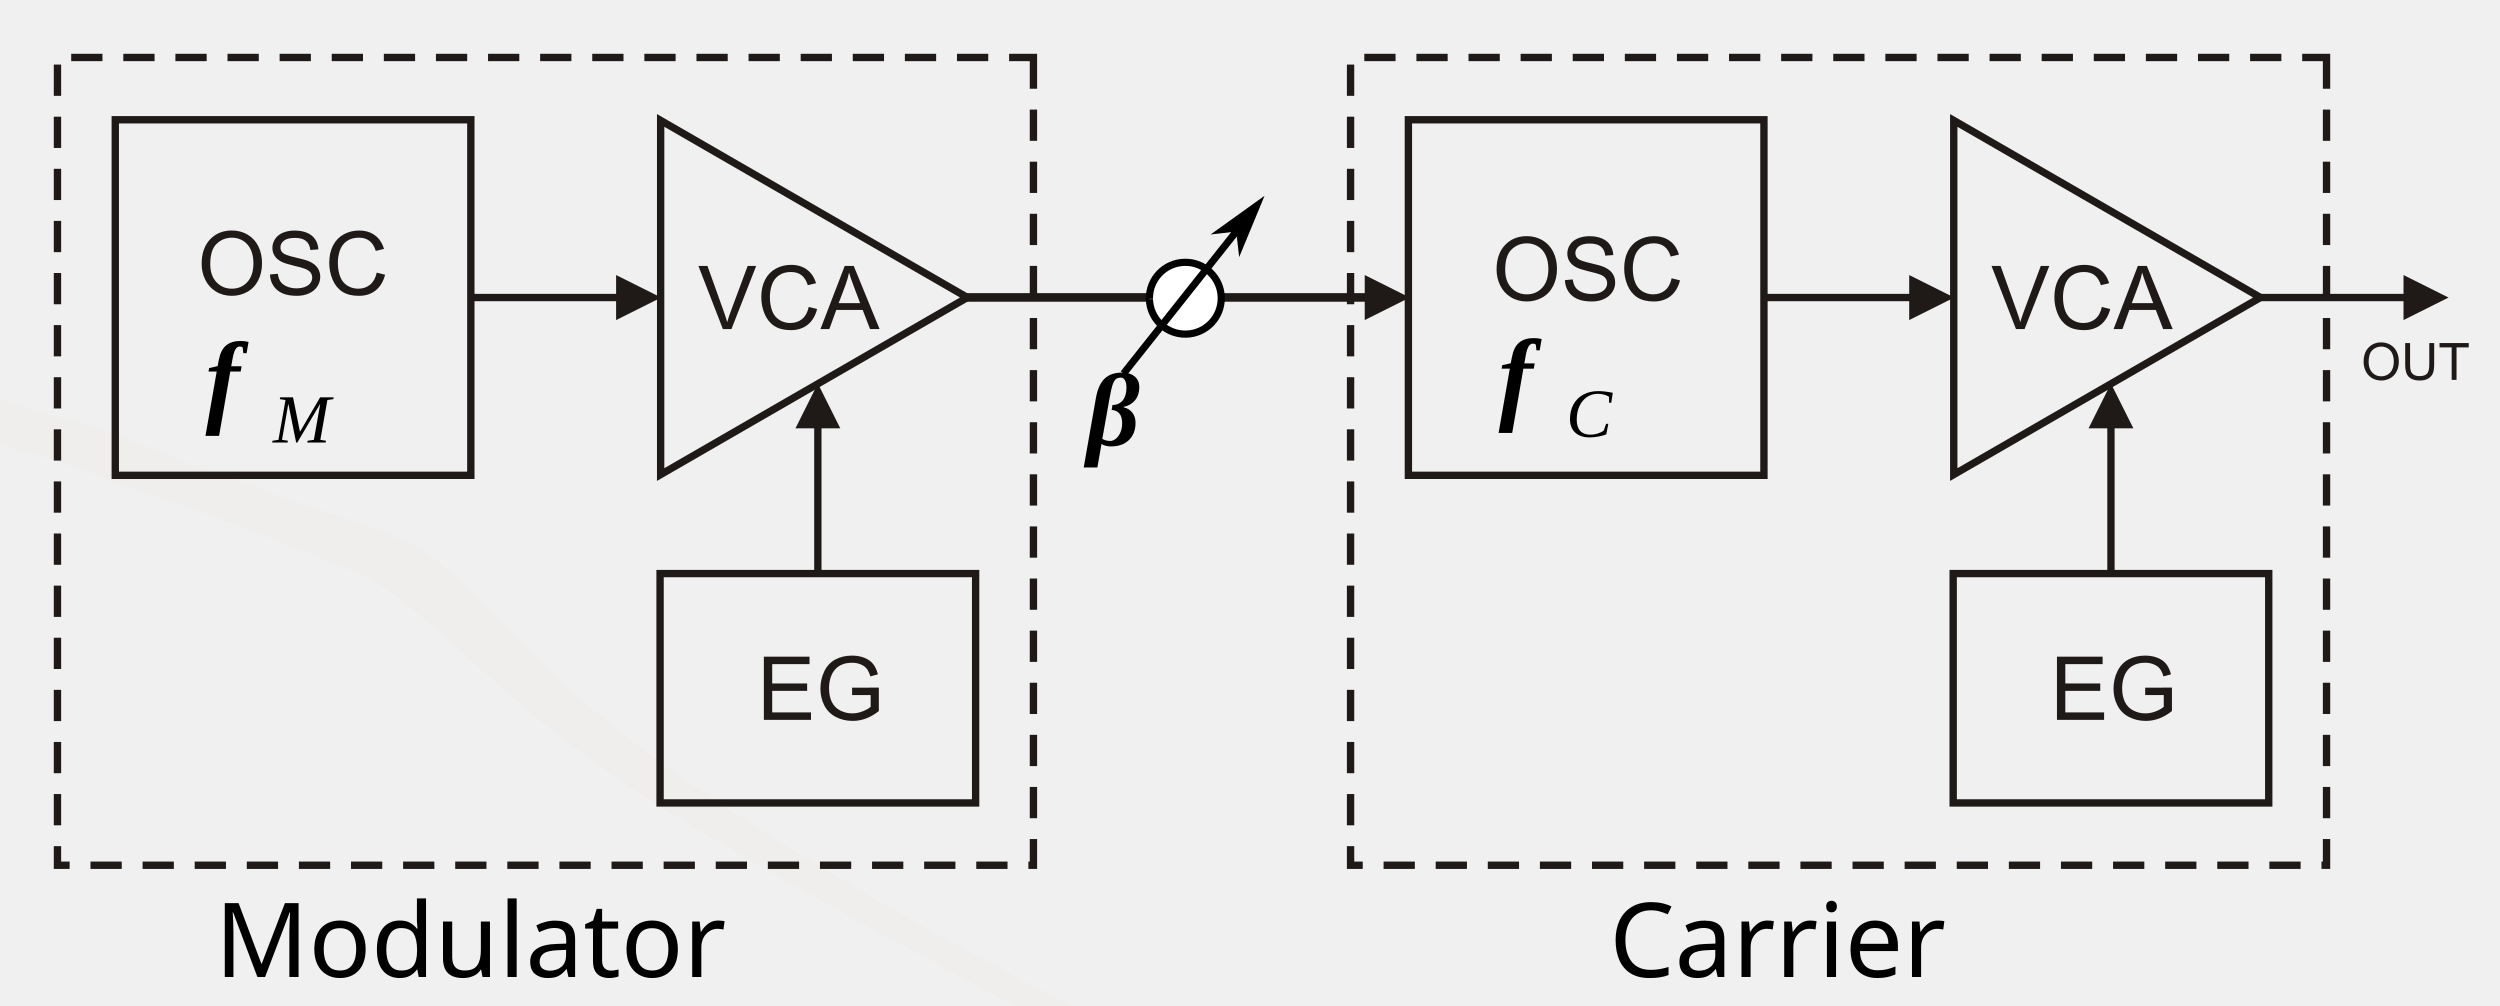
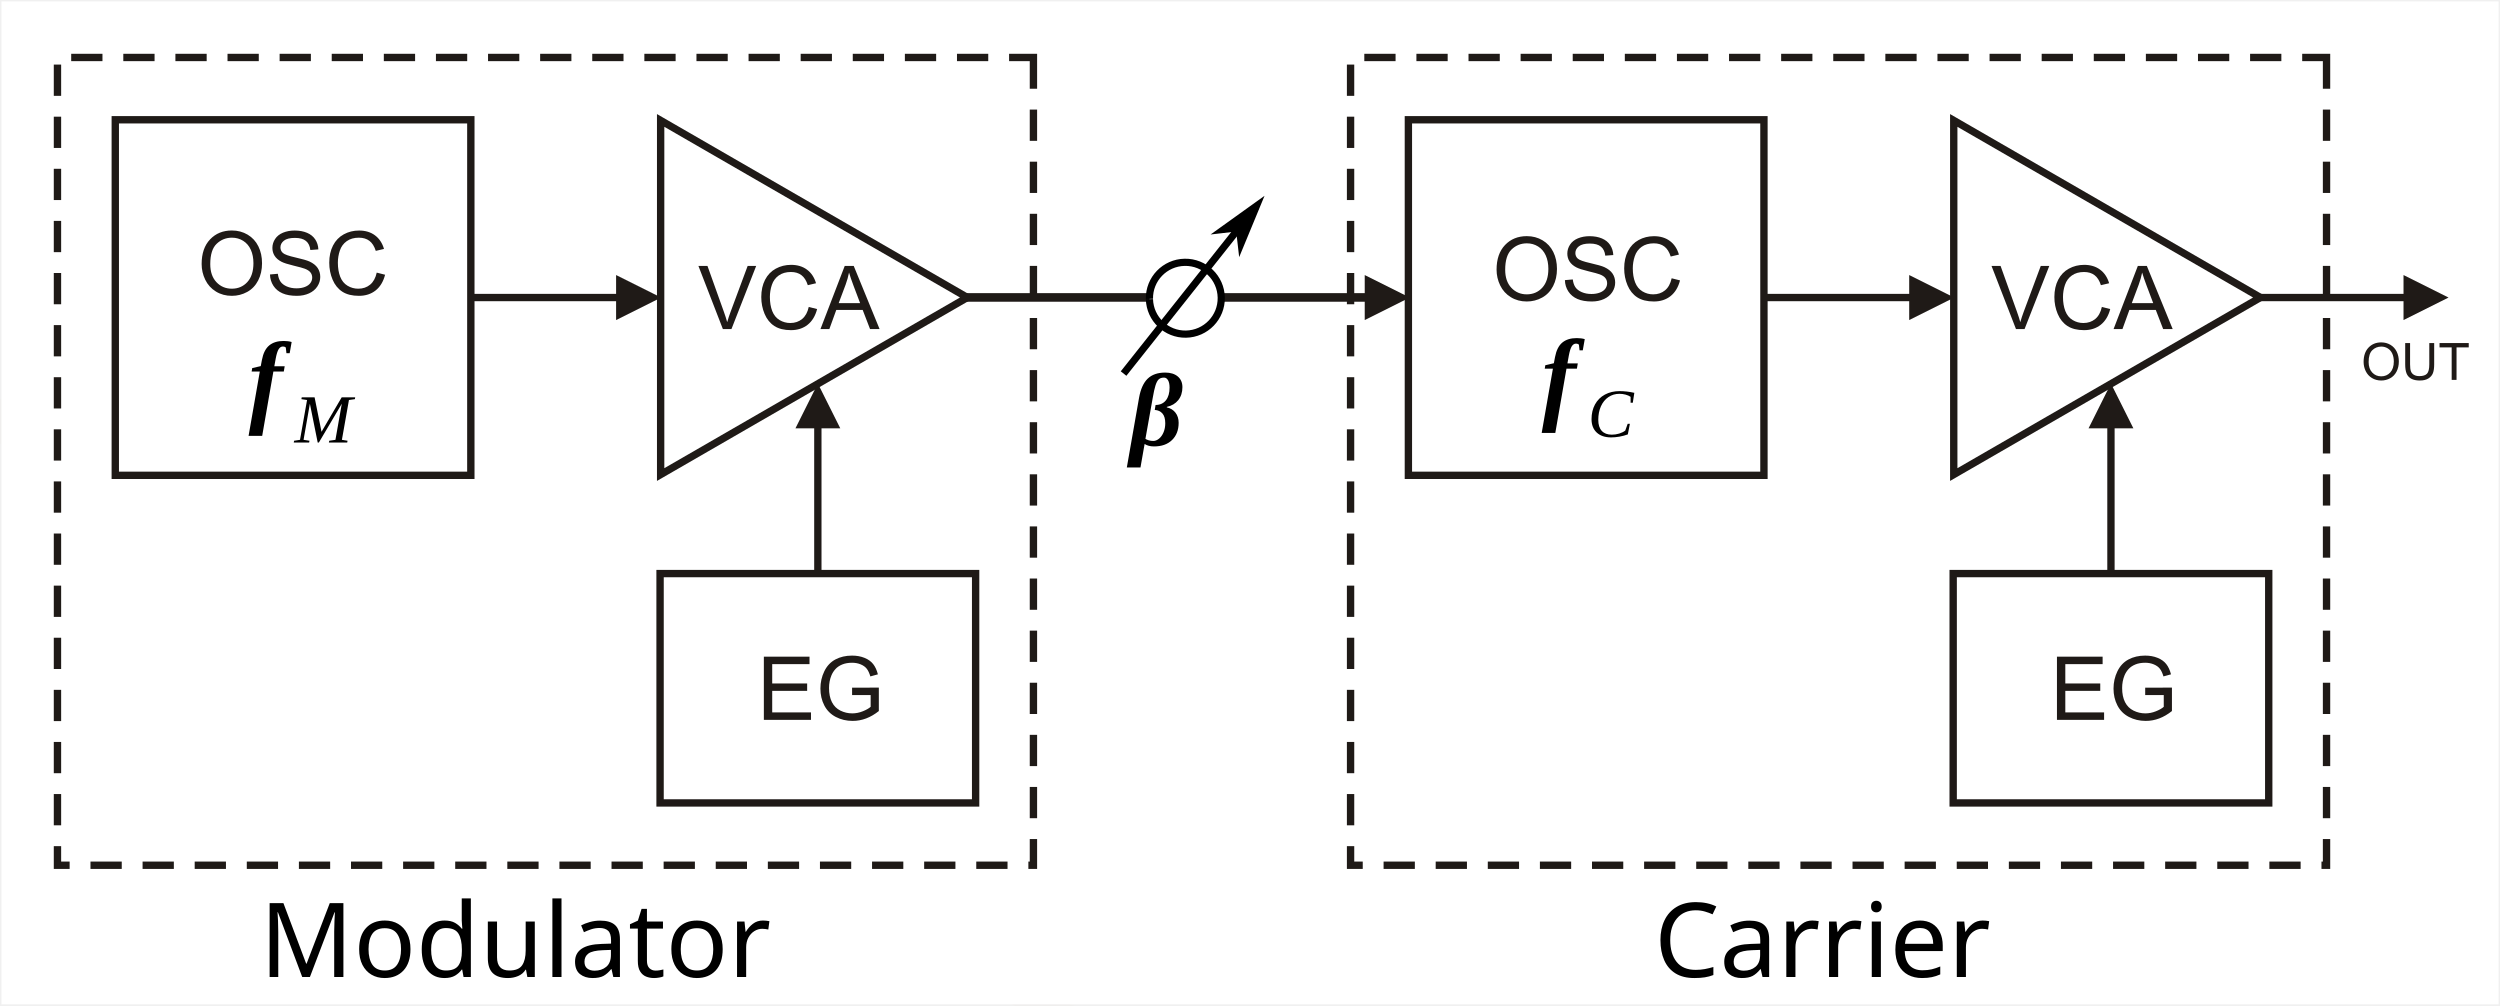
<svg xmlns="http://www.w3.org/2000/svg" version="1.0" width="870" height="350" id="svg2242">
  <defs id="defs2244">
    <marker orient="auto" refY="0" refX="0" id="Arrow1Mend" style="overflow:visible">
      <path id="path3978" d="M 0,0 5,-5 -12.5,0 5,5 0,0 z" style="fill-rule:evenodd;stroke:#000000;stroke-width:1pt;marker-start:none" transform="matrix(-0.4,0,0,-0.4,-4,0)" />
    </marker>
    <marker orient="auto" refY="0" refX="0" id="TriangleOutS" style="overflow:visible">
      <path id="path4118" d="m 5.77,0 -8.65,5 0,-10 8.65,5 z" style="fill-rule:evenodd;stroke:#000000;stroke-width:1pt;marker-start:none" transform="scale(0.2,0.2)" />
    </marker>
    <marker orient="auto" refY="0" refX="0" id="Arrow2Send" style="overflow:visible">
      <path id="path4002" style="font-size:12px;fill-rule:evenodd;stroke-width:0.625;stroke-linejoin:round" d="M 8.719,4.034 -2.207,0.016 8.719,-4.002 c -1.745,2.372 -1.735,5.617 -6e-7,8.035 z" transform="matrix(-0.3,0,0,-0.3,0.69,0)" />
    </marker>
    <marker orient="auto" refY="0" refX="0" id="Arrow2Mend" style="overflow:visible">
      <path id="path3996" style="font-size:12px;fill-rule:evenodd;stroke-width:0.625;stroke-linejoin:round" d="M 8.719,4.034 -2.207,0.016 8.719,-4.002 c -1.745,2.372 -1.735,5.617 -6e-7,8.035 z" transform="scale(-0.6,-0.6)" />
    </marker>
  </defs>
  <path style="opacity:0.155;fill:#ede8dc;fill-opacity:1;stroke:none" id="path2868" d="M 496.42,419.776 C 471.504,405.916 444.781,395.597 419.043,383.408 407.056,377.731 395.23,371.72 383.324,365.877 344.774,345.982 306.56,325.41 268.884,303.902 253.556,295.152 229.712,281.32 214.645,271.032 207.673,266.271 201.091,260.962 194.313,255.927 174.179,240.641 156.911,221.954 136.72,206.767 128.103,200.375 117.871,196.899 108.055,192.838 85.939,183.792 63.308,176.103 40.8,168.112 26.234,162.278 11.046,158.246 -3.772,153.153 c -4.299,-1.478 -8.55,-3.09 -12.826,-4.636 -4.93,-2.067 -9.877,-4.096 -14.791,-6.2 -1.39,-0.595 -27.091,-11.84 -29.068,-12.728 -8.008,-3.597 -14.038,-6.277 -21.525,-10.612 -2.471,-1.431 -4.81,-3.08 -7.215,-4.619 -11.57,-9.774 -15.304,-23.393 -20.167,-37.119 -3.329,-8.77 -5.585,-17.895 -9.318,-26.509 -1.789,-4.186 -0.871,-2.208 -2.726,-5.947 0,0 18.086,-10.244 18.086,-10.244 l 0,0 c 1.755,3.904 0.884,1.867 2.595,6.119 3.615,8.769 5.835,17.962 8.807,26.957 4.327,13.123 8.499,26.742 19.152,36.241 2.223,1.593 4.37,3.298 6.67,4.778 6.893,4.434 13.051,7.506 20.521,11.076 14.384,6.875 29.055,13.209 44.062,18.6 4.368,1.452 8.704,3.002 13.103,4.356 3.617,1.113 16.883,4.644 21.212,5.982 8.045,2.487 15.85,5.691 23.606,8.949 22.485,8.652 45.304,16.399 68.101,24.181 10.261,3.611 20.561,7.293 28.997,14.43 5.395,4.459 6.195,4.954 11.469,10.063 14.191,13.745 26.975,28.952 42.415,41.403 6.527,5.154 12.89,10.522 19.581,15.461 15.558,11.485 35.587,24.39 51.843,34.315 37.007,22.594 75.023,43.619 114.354,61.906 12.474,5.451 24.879,11.063 37.423,16.352 13.928,5.872 38.815,15.566 53.731,21.223 8.947,3.394 18.018,6.463 26.921,9.971 1.044,0.411 2.032,0.953 3.048,1.43 0,0 -17.871,11.443 -17.871,11.443 z" />
  <g id="layer3" style="display:none">
    <path transform="translate(-28.72057,37.44157)" d="m 401.255,88.514 c 0,-2.128 0.57,-3.794 1.714,-4.997 1.143,-1.203 2.618,-1.806 4.427,-1.806 1.182,0 2.251,0.284 3.2,0.848 0.949,0.567 1.675,1.355 2.173,2.367 0.499,1.009 0.746,2.159 0.746,3.439 0,1.302 -0.26,2.466 -0.785,3.49 -0.525,1.027 -1.269,1.803 -2.23,2.331 -0.964,0.528 -2,0.791 -3.113,0.791 -1.209,0 -2.287,-0.29 -3.236,-0.875 -0.952,-0.582 -1.672,-1.379 -2.161,-2.388 -0.49,-1.006 -0.734,-2.075 -0.734,-3.2 z m 1.749,0.027 c 0,1.546 0.415,2.761 1.245,3.651 0.833,0.89 1.875,1.334 3.129,1.334 1.278,0 2.329,-0.448 3.152,-1.346 0.824,-0.899 1.239,-2.173 1.239,-3.824 0,-1.042 -0.179,-1.952 -0.531,-2.731 -0.352,-0.779 -0.869,-1.382 -1.546,-1.812 -0.68,-0.427 -1.442,-0.642 -2.287,-0.642 -1.203,0 -2.236,0.412 -3.102,1.239 -0.866,0.824 -1.298,2.203 -1.298,4.132 l 0,0 z" style="fill:#1f1a17;fill-rule:nonzero" id="path2273" />
    <path transform="translate(-28.72057,37.44157)" d="m 424.117,81.938 1.698,0 0,7.409 c 0,1.287 -0.146,2.31 -0.439,3.069 -0.292,0.758 -0.818,1.373 -1.579,1.848 -0.761,0.478 -1.758,0.713 -2.994,0.713 -1.2,0 -2.185,-0.206 -2.947,-0.621 -0.764,-0.412 -1.311,-1.012 -1.636,-1.797 -0.328,-0.785 -0.49,-1.854 -0.49,-3.212 l 0,-7.409 1.696,0 0,7.4 c 0,1.113 0.104,1.934 0.31,2.459 0.206,0.528 0.564,0.935 1.065,1.221 0.505,0.286 1.123,0.43 1.851,0.43 1.248,0 2.137,-0.284 2.669,-0.851 0.528,-0.564 0.794,-1.651 0.794,-3.26 l 0,-7.4 0,0 z" style="fill:#1f1a17;fill-rule:nonzero" id="path2275" />
    <polygon transform="matrix(3.626509,0,0,3.626509,-108.431,-106.6261)" points="142.713,62.321 142.713,62.738 141.543,62.738 141.543,65.856 141.076,65.856 141.076,65.856 141.076,62.738 139.911,62.738 139.911,62.321 " style="fill:#1f1a17;fill-rule:nonzero" id="polygon2277" />
  </g>
  <g id="layer1" transform="translate(-28.72057,37.44157)">
+     <rect style="fill:#ffffff;stroke:#ffffff" id="rect1" width="868" height="348" x="29.721" y="-36.442" />
    <polygon transform="matrix(3.626509,0,0,3.626509,-79.71043,-144.0677)" points="75.081,40.895 75.081,75.014 40.962,75.014 40.962,40.895 40.962,40.895 " style="fill:none;stroke:#1f1a17;stroke-width:0.706" id="polygon2247" />
    <polygon transform="matrix(3.626509,0,0,3.626509,-79.71043,-144.0677)" points="93.295,40.959 122.724,57.95 122.724,57.95 93.295,74.94 " style="fill:none;stroke:#1f1a17;stroke-width:0.706" id="polygon2249" />
    <g transform="matrix(3.626509,0,0,3.626509,-79.71043,-144.0677)" id="g2251">
      <path d="m 89.246,58.308 -14.165,0 0,-0.706 14.165,0 0,0.706 z m 4.094,-0.353 -4.32,2.16 0,-4.32 4.32,2.159 z" style="fill:#1f1a17;fill-rule:nonzero" id="path2253" />
    </g>
    <path d="m 98.892,54.43 c 0,-3.649 0.977,-6.504 2.937,-8.567 1.96,-2.062 4.488,-3.096 7.589,-3.096 2.026,0 3.859,0.486 5.486,1.454 1.627,0.972 2.871,2.323 3.726,4.058 0.855,1.729 1.279,3.7 1.279,5.895 0,2.231 -0.445,4.227 -1.346,5.982 -0.901,1.76 -2.175,3.091 -3.823,3.997 -1.653,0.906 -3.429,1.356 -5.337,1.356 -2.073,0 -3.92,-0.496 -5.547,-1.499 -1.632,-0.998 -2.866,-2.364 -3.705,-4.094 -0.84,-1.725 -1.259,-3.557 -1.259,-5.486 l 0,0 z m 2.999,0.046 c 0,2.651 0.712,4.734 2.134,6.259 1.428,1.525 3.214,2.288 5.363,2.288 2.19,0 3.992,-0.768 5.404,-2.308 1.412,-1.541 2.124,-3.726 2.124,-6.555 0,-1.786 -0.307,-3.347 -0.911,-4.683 -0.604,-1.336 -1.489,-2.37 -2.651,-3.106 -1.167,-0.732 -2.471,-1.1 -3.92,-1.1 -2.062,0 -3.833,0.706 -5.317,2.124 -1.484,1.412 -2.226,3.777 -2.226,7.082 l 0,0 z m 20.782,3.598 2.743,-0.241 c 0.128,1.1 0.43,2.001 0.906,2.707 0.476,0.706 1.213,1.274 2.211,1.709 0.998,0.435 2.124,0.65 3.373,0.65 1.11,0 2.088,-0.164 2.937,-0.491 0.85,-0.333 1.484,-0.783 1.899,-1.356 0.415,-0.578 0.624,-1.203 0.624,-1.883 0,-0.691 -0.199,-1.29 -0.604,-1.806 -0.399,-0.517 -1.059,-0.947 -1.975,-1.295 -0.594,-0.23 -1.893,-0.589 -3.915,-1.075 -2.016,-0.486 -3.434,-0.942 -4.242,-1.372 -1.049,-0.548 -1.832,-1.233 -2.349,-2.047 -0.512,-0.813 -0.768,-1.724 -0.768,-2.738 0,-1.105 0.312,-2.144 0.942,-3.106 0.629,-0.967 1.55,-1.699 2.758,-2.2 1.213,-0.496 2.553,-0.747 4.032,-0.747 1.633,0 3.065,0.261 4.314,0.788 1.244,0.522 2.201,1.295 2.871,2.313 0.665,1.018 1.029,2.175 1.08,3.464 l -2.789,0.21 c -0.153,-1.387 -0.66,-2.441 -1.525,-3.147 -0.865,-0.711 -2.139,-1.064 -3.828,-1.064 -1.76,0 -3.04,0.322 -3.848,0.967 -0.803,0.645 -1.208,1.423 -1.208,2.329 0,0.793 0.286,1.443 0.855,1.95 0.563,0.512 2.021,1.034 4.386,1.566 2.364,0.537 3.986,1.003 4.867,1.402 1.279,0.593 2.226,1.341 2.835,2.241 0.609,0.906 0.911,1.95 0.911,3.127 0,1.172 -0.333,2.272 -1.003,3.306 -0.67,1.034 -1.632,1.837 -2.886,2.415 -1.254,0.573 -2.666,0.86 -4.232,0.86 -1.991,0 -3.659,-0.286 -5,-0.87 -1.346,-0.578 -2.4,-1.448 -3.168,-2.615 -0.762,-1.162 -1.167,-2.482 -1.203,-3.95 l 0,0 z m 37.147,-0.645 2.912,0.737 c -0.609,2.384 -1.709,4.206 -3.29,5.465 -1.587,1.254 -3.521,1.878 -5.813,1.878 -2.37,0 -4.294,-0.481 -5.778,-1.443 -1.484,-0.967 -2.615,-2.364 -3.388,-4.191 -0.772,-1.832 -1.162,-3.797 -1.162,-5.895 0,-2.288 0.435,-4.283 1.31,-5.987 0.875,-1.704 2.119,-2.999 3.736,-3.884 1.612,-0.885 3.388,-1.325 5.327,-1.325 2.2,0 4.048,0.558 5.547,1.679 1.5,1.121 2.543,2.692 3.132,4.723 l -2.861,0.676 c -0.512,-1.602 -1.249,-2.763 -2.221,-3.495 -0.967,-0.732 -2.185,-1.095 -3.659,-1.095 -1.689,0 -3.096,0.404 -4.232,1.213 -1.136,0.813 -1.934,1.898 -2.39,3.265 -0.461,1.361 -0.691,2.768 -0.691,4.217 0,1.873 0.271,3.5 0.814,4.898 0.548,1.392 1.392,2.436 2.543,3.127 1.151,0.691 2.395,1.034 3.736,1.034 1.628,0 3.004,-0.471 4.135,-1.407 1.131,-0.942 1.893,-2.339 2.293,-4.186 l 0,0 z" style="fill:#1f1a17;fill-rule:nonzero" id="path2255" />
    <path d="m 280.283,77.078 -8.515,-21.979 3.152,0 5.711,15.966 c 0.461,1.279 0.845,2.482 1.151,3.598 0.343,-1.197 0.737,-2.395 1.187,-3.598 l 5.936,-15.966 2.968,0 -8.608,21.979 -2.984,0 0,0 z m 29.881,-7.707 2.912,0.737 c -0.609,2.384 -1.709,4.206 -3.29,5.465 -1.587,1.254 -3.521,1.878 -5.813,1.878 -2.37,0 -4.294,-0.481 -5.778,-1.443 -1.484,-0.967 -2.615,-2.364 -3.388,-4.191 -0.772,-1.832 -1.162,-3.797 -1.162,-5.895 0,-2.288 0.435,-4.283 1.31,-5.987 0.875,-1.704 2.119,-2.999 3.736,-3.884 1.612,-0.885 3.388,-1.325 5.327,-1.325 2.2,0 4.048,0.558 5.547,1.679 1.5,1.121 2.543,2.692 3.132,4.723 L 309.836,61.802 c -0.512,-1.602 -1.249,-2.763 -2.221,-3.495 -0.967,-0.732 -2.185,-1.095 -3.659,-1.095 -1.688,0 -3.096,0.404 -4.232,1.213 -1.136,0.813 -1.934,1.898 -2.39,3.265 -0.461,1.361 -0.691,2.768 -0.691,4.217 0,1.873 0.271,3.5 0.814,4.898 0.548,1.392 1.392,2.436 2.543,3.127 1.151,0.691 2.395,1.034 3.736,1.034 1.628,0 3.004,-0.471 4.135,-1.407 1.131,-0.942 1.893,-2.339 2.293,-4.186 l 0,0 z m 4.079,7.707 8.444,-21.979 3.132,0 8.997,21.979 -3.316,0 -2.564,-6.658 -9.191,0 -2.411,6.658 -3.091,0 0,0 z m 6.341,-9.027 7.456,0 -2.298,-6.085 c -0.696,-1.847 -1.218,-3.367 -1.556,-4.56 -0.281,1.412 -0.676,2.809 -1.187,4.201 l -2.415,6.443 z" style="fill:#1f1a17;fill-rule:nonzero" id="path2257" />
    <polygon transform="matrix(3.626509,0,0,3.626509,-79.71043,-144.0677)" points="123.521,84.442 123.521,106.452 93.24,106.452 93.24,84.442 93.24,84.442 " style="fill:none;stroke:#1f1a17;stroke-width:0.706" id="polygon2259" />
    <path d="m 294.542,213.062 0,-21.979 15.89,0 0,2.594 -12.983,0 0,6.729 12.159,0 0,2.579 -12.159,0 0,7.482 13.495,0 0,2.594 -16.401,0 0,0 z m 30.705,-8.623 0,-2.574 9.309,-0.016 0,8.152 c -1.428,1.141 -2.902,1.996 -4.421,2.574 -1.52,0.573 -3.081,0.86 -4.677,0.86 -2.159,0 -4.124,-0.461 -5.885,-1.387 -1.766,-0.921 -3.096,-2.262 -3.997,-4.007 -0.901,-1.75 -1.351,-3.705 -1.351,-5.864 0,-2.139 0.45,-4.135 1.346,-5.988 0.89,-1.857 2.18,-3.234 3.859,-4.135 1.678,-0.896 3.613,-1.346 5.803,-1.346 1.586,0 3.024,0.256 4.309,0.773 1.285,0.512 2.293,1.228 3.019,2.149 0.732,0.921 1.285,2.119 1.668,3.598 l -2.625,0.722 c -0.333,-1.121 -0.742,-2.001 -1.228,-2.641 -0.491,-0.64 -1.192,-1.151 -2.103,-1.535 -0.906,-0.384 -1.919,-0.578 -3.025,-0.578 -1.331,0 -2.482,0.205 -3.449,0.609 -0.972,0.404 -1.75,0.936 -2.349,1.596 -0.594,0.66 -1.054,1.382 -1.387,2.175 -0.558,1.356 -0.839,2.83 -0.839,4.421 0,1.96 0.338,3.597 1.013,4.918 0.675,1.32 1.658,2.298 2.948,2.937 1.29,0.64 2.656,0.962 4.104,0.962 1.264,0 2.492,-0.246 3.69,-0.732 1.203,-0.481 2.108,-0.998 2.728,-1.55 l 0,-4.094 -6.458,0 z" style="fill:#1f1a17;fill-rule:nonzero" id="path2261" />
    <g transform="matrix(3.626509,0,0,3.626509,-79.71043,-144.0677)" id="g2263">
      <path d="m 108.732,70.281 -1e-4,14.182 -0.703,0 1e-4,-14.182 0.703,0 0,0 z m -0.351,-4.078 2.152,4.303 -4.303,-1e-4 2.151,-4.303 z" style="fill:#1f1a17;fill-rule:nonzero" id="path2265" />
    </g>
    <polygon transform="matrix(3.626509,0,0,3.626509,-79.71043,-144.0677)" points="129.068,34.917 129.068,112.431 35.414,112.431 35.414,34.917 35.414,34.917 " style="fill:none;stroke:#1f1a17;stroke-width:0.706;stroke-dasharray:3, 2" id="polygon2267" />
    <path id="path2271" style="fill:#1f1a17;fill-rule:nonzero" d="m 504.721,67.558 -140,0 0,-3 140,0 0,3 z m 14.59,-1.452 -15.665,7.835 0,-15.665 15.665,7.83 z" />
    <path style="fill:#ffffff;fill-opacity:1;stroke:#000000;stroke-width:2.5;stroke-linejoin:round;stroke-miterlimit:4;stroke-opacity:1;stroke-dasharray:none" id="path3962" d="m 400.002,107.719 c -0.121,-6.902 5.376,-12.596 12.279,-12.717 6.902,-0.121 12.596,5.376 12.717,12.279 0.121,6.902 -5.376,12.596 -12.279,12.717 -6.855,0.12 -12.527,-5.303 -12.715,-12.157" transform="translate(28.71864,-41.16084)" />
    <path style="fill:none;stroke:#000000;stroke-width:2.5;stroke-linecap:butt;stroke-linejoin:miter;stroke-miterlimit:4;stroke-opacity:1;stroke-dasharray:none;marker-end:url(#Arrow1Mend)" d="m 419.721,92.558 46,-58" id="path3964" />
  </g>
  <g id="layer2" transform="translate(-28.72057,37.44157)">
    <polygon points="75.081,40.895 75.081,75.014 40.962,75.014 40.962,40.895 40.962,40.895 " style="fill:none;stroke:#1f1a17;stroke-width:0.706" id="polygon2247-2" transform="matrix(3.626509,0,0,3.626509,370.2896,-144.0677)" />
    <polygon points="122.724,57.95 122.724,57.95 93.295,74.94 93.295,40.959 " style="fill:none;stroke:#1f1a17;stroke-width:0.706" id="polygon2249-1" transform="matrix(3.626509,0,0,3.626509,370.2896,-144.0677)" />
    <g id="g2251-6" transform="matrix(3.626509,0,0,3.626509,370.2896,-144.0677)">
      <path d="m 89.246,58.308 -14.165,0 0,-0.706 14.165,0 0,0.706 z m 4.094,-0.353 -4.32,2.16 0,-4.32 4.32,2.159 z" style="fill:#1f1a17;fill-rule:nonzero" id="path2253-8" />
    </g>
    <path d="m 549.527,56.398 c 0,-3.649 0.977,-6.504 2.937,-8.567 1.96,-2.062 4.488,-3.096 7.589,-3.096 2.026,0 3.859,0.486 5.486,1.454 1.627,0.972 2.871,2.323 3.726,4.058 0.855,1.729 1.279,3.7 1.279,5.895 0,2.231 -0.445,4.227 -1.346,5.982 -0.901,1.76 -2.175,3.091 -3.823,3.997 -1.653,0.906 -3.429,1.356 -5.337,1.356 -2.073,0 -3.92,-0.496 -5.547,-1.499 -1.632,-0.998 -2.866,-2.364 -3.705,-4.094 -0.84,-1.725 -1.259,-3.557 -1.259,-5.486 l 0,0 z m 2.999,0.046 c 0,2.651 0.712,4.734 2.134,6.259 1.428,1.525 3.214,2.288 5.363,2.288 2.19,0 3.992,-0.768 5.404,-2.308 1.412,-1.541 2.124,-3.726 2.124,-6.555 0,-1.786 -0.307,-3.347 -0.911,-4.683 -0.604,-1.336 -1.489,-2.37 -2.651,-3.106 -1.167,-0.732 -2.471,-1.1 -3.92,-1.1 -2.062,0 -3.833,0.706 -5.317,2.124 -1.484,1.412 -2.226,3.777 -2.226,7.082 l 0,0 z m 20.782,3.598 2.743,-0.241 c 0.128,1.1 0.43,2.001 0.906,2.707 0.476,0.706 1.213,1.274 2.211,1.709 0.998,0.435 2.124,0.65 3.373,0.65 1.11,0 2.088,-0.164 2.937,-0.491 0.85,-0.333 1.484,-0.783 1.899,-1.356 0.415,-0.578 0.624,-1.203 0.624,-1.883 0,-0.691 -0.199,-1.29 -0.604,-1.806 -0.399,-0.517 -1.059,-0.947 -1.975,-1.295 -0.594,-0.23 -1.893,-0.589 -3.915,-1.075 -2.016,-0.486 -3.434,-0.942 -4.242,-1.372 -1.049,-0.548 -1.832,-1.233 -2.349,-2.047 -0.512,-0.813 -0.768,-1.724 -0.768,-2.738 0,-1.105 0.312,-2.144 0.942,-3.106 0.629,-0.967 1.55,-1.699 2.758,-2.2 1.213,-0.496 2.553,-0.747 4.032,-0.747 1.633,0 3.065,0.261 4.314,0.788 1.244,0.522 2.201,1.295 2.871,2.313 0.665,1.018 1.029,2.175 1.08,3.464 l -2.789,0.21 c -0.153,-1.387 -0.66,-2.441 -1.525,-3.147 -0.865,-0.711 -2.139,-1.064 -3.828,-1.064 -1.76,0 -3.04,0.322 -3.848,0.967 -0.803,0.645 -1.208,1.423 -1.208,2.329 0,0.793 0.286,1.443 0.855,1.95 0.563,0.512 2.021,1.034 4.386,1.566 2.364,0.537 3.986,1.003 4.867,1.402 1.279,0.593 2.226,1.341 2.835,2.241 0.609,0.906 0.911,1.95 0.911,3.127 0,1.172 -0.333,2.272 -1.003,3.306 -0.67,1.034 -1.632,1.837 -2.886,2.415 -1.254,0.573 -2.666,0.86 -4.232,0.86 -1.991,0 -3.659,-0.286 -5,-0.87 -1.346,-0.578 -2.4,-1.448 -3.168,-2.615 -0.762,-1.162 -1.167,-2.482 -1.203,-3.95 l 0,0 z m 37.147,-0.645 2.912,0.737 c -0.609,2.384 -1.709,4.206 -3.29,5.465 -1.587,1.254 -3.521,1.878 -5.813,1.878 -2.37,0 -4.294,-0.481 -5.778,-1.443 -1.484,-0.967 -2.615,-2.364 -3.388,-4.191 -0.772,-1.832 -1.162,-3.797 -1.162,-5.895 0,-2.288 0.435,-4.283 1.31,-5.987 0.875,-1.704 2.119,-2.999 3.736,-3.884 1.612,-0.885 3.388,-1.325 5.327,-1.325 2.2,0 4.048,0.558 5.547,1.679 1.5,1.121 2.543,2.692 3.132,4.723 l -2.861,0.676 c -0.512,-1.602 -1.249,-2.763 -2.221,-3.495 -0.967,-0.732 -2.185,-1.095 -3.659,-1.095 -1.689,0 -3.096,0.404 -4.232,1.213 -1.136,0.813 -1.934,1.898 -2.39,3.265 -0.461,1.361 -0.691,2.768 -0.691,4.217 0,1.873 0.271,3.5 0.814,4.898 0.548,1.392 1.392,2.436 2.543,3.127 1.151,0.691 2.395,1.034 3.736,1.034 1.628,0 3.004,-0.471 4.135,-1.407 1.131,-0.942 1.893,-2.339 2.293,-4.186 l 0,0 z" style="fill:#1f1a17;fill-rule:nonzero" id="path2255-5" />
    <path d="m 730.283,77.078 -8.515,-21.979 3.152,0 5.711,15.966 c 0.461,1.279 0.845,2.482 1.151,3.598 0.343,-1.197 0.737,-2.395 1.187,-3.598 l 5.936,-15.966 2.968,0 -8.608,21.979 -2.984,0 0,0 z m 29.881,-7.707 2.912,0.737 c -0.609,2.384 -1.709,4.206 -3.29,5.465 -1.587,1.254 -3.521,1.878 -5.813,1.878 -2.37,0 -4.294,-0.481 -5.778,-1.443 -1.484,-0.967 -2.615,-2.364 -3.388,-4.191 -0.772,-1.832 -1.162,-3.797 -1.162,-5.895 0,-2.288 0.435,-4.283 1.31,-5.987 0.875,-1.704 2.119,-2.999 3.736,-3.884 1.612,-0.885 3.388,-1.325 5.327,-1.325 2.2,0 4.048,0.558 5.547,1.679 1.5,1.121 2.543,2.692 3.132,4.723 l -2.861,0.676 c -0.512,-1.602 -1.249,-2.763 -2.221,-3.495 -0.967,-0.732 -2.185,-1.095 -3.659,-1.095 -1.688,0 -3.096,0.404 -4.232,1.213 -1.136,0.813 -1.934,1.898 -2.39,3.265 -0.461,1.361 -0.691,2.768 -0.691,4.217 0,1.873 0.271,3.5 0.814,4.898 0.548,1.392 1.392,2.436 2.543,3.127 1.151,0.691 2.395,1.034 3.736,1.034 1.628,0 3.004,-0.471 4.135,-1.407 1.131,-0.942 1.893,-2.339 2.293,-4.186 l 0,0 z m 4.079,7.707 8.444,-21.979 3.132,0 8.997,21.979 -3.316,0 -2.564,-6.658 -9.191,0 -2.411,6.658 -3.091,0 0,0 z m 6.341,-9.027 7.456,0 -2.298,-6.085 c -0.696,-1.847 -1.218,-3.367 -1.556,-4.56 -0.281,1.412 -0.676,2.809 -1.187,4.201 l -2.415,6.443 z" style="fill:#1f1a17;fill-rule:nonzero" id="path2257-7" />
    <polygon points="123.521,84.442 123.521,106.452 93.24,106.452 93.24,84.442 93.24,84.442 " style="fill:none;stroke:#1f1a17;stroke-width:0.706" id="polygon2259-6" transform="matrix(3.626509,0,0,3.626509,370.2896,-144.0677)" />
    <path d="m 744.542,213.062 0,-21.979 15.89,0 0,2.594 -12.983,0 0,6.729 12.159,0 0,2.579 -12.159,0 0,7.482 13.495,0 0,2.594 -16.401,0 0,0 z m 30.705,-8.623 0,-2.574 9.309,-0.016 0,8.152 c -1.428,1.141 -2.902,1.996 -4.421,2.574 -1.52,0.573 -3.081,0.86 -4.677,0.86 -2.159,0 -4.124,-0.461 -5.885,-1.387 -1.766,-0.921 -3.096,-2.262 -3.997,-4.007 -0.901,-1.75 -1.351,-3.705 -1.351,-5.864 0,-2.139 0.45,-4.135 1.346,-5.988 0.89,-1.857 2.18,-3.234 3.859,-4.135 1.678,-0.896 3.613,-1.346 5.803,-1.346 1.586,0 3.024,0.256 4.309,0.773 1.285,0.512 2.293,1.228 3.019,2.149 0.732,0.921 1.285,2.119 1.668,3.598 l -2.625,0.722 c -0.333,-1.121 -0.742,-2.001 -1.228,-2.641 -0.491,-0.64 -1.192,-1.151 -2.103,-1.535 -0.906,-0.384 -1.919,-0.578 -3.025,-0.578 -1.331,0 -2.482,0.205 -3.449,0.609 -0.972,0.404 -1.75,0.936 -2.349,1.596 -0.594,0.66 -1.054,1.382 -1.387,2.175 -0.558,1.356 -0.839,2.83 -0.839,4.421 0,1.96 0.338,3.598 1.013,4.918 0.675,1.32 1.658,2.298 2.948,2.937 1.29,0.64 2.656,0.962 4.104,0.962 1.264,0 2.492,-0.246 3.69,-0.732 1.203,-0.481 2.108,-0.998 2.728,-1.55 l 0,-4.094 -6.458,0 z" style="fill:#1f1a17;fill-rule:nonzero" id="path2261-1" />
    <g id="g2263-8" transform="matrix(3.626509,0,0,3.626509,370.2896,-144.0677)">
      <path d="m 108.732,70.281 -1e-4,14.182 -0.703,0 1e-4,-14.182 0.703,0 0,0 z m -0.351,-4.078 2.152,4.303 -4.303,-1e-4 2.151,-4.303 z" style="fill:#1f1a17;fill-rule:nonzero" id="path2265-9" />
    </g>
    <polygon points="129.068,34.917 129.068,112.431 35.414,112.431 35.414,34.917 35.414,34.917 " style="fill:none;stroke:#1f1a17;stroke-width:0.706;stroke-dasharray:3, 2" id="polygon2267-2" transform="matrix(3.626509,0,0,3.626509,370.2896,-144.0677)" />
    <g id="g2269-7" transform="matrix(3.626509,0,0,3.626509,370.2896,-144.0677)">
      <path d="m 136.681,58.308 -14.165,0 0,-0.706 14.165,0 0,0.706 z m 4.094,-0.353 -4.32,2.16 0,-4.32 4.32,2.159 z" style="fill:#1f1a17;fill-rule:nonzero" id="path2271-9" />
    </g>
    <path d="m 851.255,88.514 c 0,-2.128 0.57,-3.794 1.714,-4.997 1.143,-1.203 2.618,-1.806 4.427,-1.806 1.182,0 2.251,0.284 3.2,0.848 0.949,0.567 1.675,1.355 2.173,2.367 0.499,1.009 0.746,2.158 0.746,3.439 0,1.302 -0.26,2.466 -0.785,3.49 -0.525,1.027 -1.269,1.803 -2.23,2.331 -0.964,0.528 -2,0.791 -3.113,0.791 -1.209,0 -2.287,-0.29 -3.236,-0.875 -0.952,-0.582 -1.672,-1.379 -2.161,-2.388 -0.49,-1.006 -0.734,-2.075 -0.734,-3.2 z m 1.749,0.027 c 0,1.546 0.415,2.761 1.245,3.651 0.833,0.89 1.875,1.334 3.129,1.334 1.278,0 2.329,-0.448 3.152,-1.346 0.824,-0.899 1.239,-2.173 1.239,-3.824 0,-1.042 -0.179,-1.952 -0.531,-2.731 -0.352,-0.779 -0.869,-1.382 -1.546,-1.812 -0.68,-0.427 -1.442,-0.642 -2.287,-0.642 -1.203,0 -2.236,0.412 -3.102,1.239 -0.866,0.824 -1.298,2.203 -1.298,4.132 l 0,0 z" style="fill:#1f1a17;fill-rule:nonzero" id="path2273-5" />
    <path d="m 874.117,81.938 1.698,0 0,7.409 c 0,1.287 -0.146,2.31 -0.439,3.069 -0.292,0.758 -0.818,1.373 -1.579,1.848 -0.761,0.478 -1.758,0.713 -2.994,0.713 -1.2,0 -2.185,-0.206 -2.947,-0.621 -0.764,-0.412 -1.311,-1.012 -1.636,-1.797 -0.328,-0.785 -0.49,-1.854 -0.49,-3.212 l 0,-7.409 1.696,0 0,7.4 c 0,1.113 0.104,1.934 0.31,2.459 0.206,0.528 0.564,0.935 1.065,1.221 0.505,0.286 1.123,0.43 1.851,0.43 1.248,0 2.137,-0.284 2.669,-0.851 0.528,-0.564 0.794,-1.651 0.794,-3.26 l 0,-7.4 0,0 z" style="fill:#1f1a17;fill-rule:nonzero" id="path2275-4" />
    <polygon points="141.543,62.738 141.543,65.856 141.076,65.856 141.076,65.856 141.076,62.738 139.911,62.738 139.911,62.321 142.713,62.321 142.713,62.738 " style="fill:#1f1a17;fill-rule:nonzero" id="polygon2277-3" transform="matrix(3.626509,0,0,3.626509,370.2896,-144.0677)" />
  </g>
  <g id="layer4" style="display:inline">
-     <text xml:space="preserve" style="font-size:36px;font-style:normal;font-variant:normal;font-weight:normal;font-stretch:normal;text-align:center;line-height:100%;writing-mode:lr-tb;text-anchor:middle;fill:#000000;fill-opacity:1;stroke:none;font-family:Arial Unicode MS;-inkscape-font-specification:Arial Unicode MS" x="187.121" y="340" id="text3167">
-       <tspan id="tspan3169" x="187.121" y="340">Modulator</tspan>
+     <text xml:space="preserve" style="font-style:normal;font-variant:normal;font-weight:normal;font-stretch:normal;line-height:0%;font-family:'Arial Unicode MS';-inkscape-font-specification:'Arial Unicode MS';text-align:center;writing-mode:lr-tb;text-anchor:middle;fill:#000000;fill-opacity:1;stroke:none" x="187.121" y="340" id="text3167">
+       <tspan id="tspan3169" x="187.121" y="340" style="font-size:36px;line-height:1">Modulator</tspan>
    </text>
-     <text xml:space="preserve" style="font-size:36px;font-style:normal;font-variant:normal;font-weight:normal;font-stretch:normal;text-align:center;line-height:100%;writing-mode:lr-tb;text-anchor:middle;fill:#000000;fill-opacity:1;stroke:none;font-family:Arial Unicode MS;-inkscape-font-specification:Arial Unicode MS" x="642" y="340" id="text3943">
-       <tspan id="tspan3945" x="642" y="340">Carrier</tspan>
+     <text xml:space="preserve" style="font-style:normal;font-variant:normal;font-weight:normal;font-stretch:normal;line-height:0%;font-family:'Arial Unicode MS';-inkscape-font-specification:'Arial Unicode MS';text-align:center;writing-mode:lr-tb;text-anchor:middle;fill:#000000;fill-opacity:1;stroke:none" x="642" y="340" id="text3943">
+       <tspan id="tspan3945" x="642" y="340" style="font-size:36px;line-height:1">Carrier</tspan>
    </text>
-     <text xml:space="preserve" style="font-size:36px;font-style:italic;font-variant:normal;font-weight:bold;font-stretch:normal;text-align:center;line-height:100%;writing-mode:lr-tb;text-anchor:middle;fill:#000000;fill-opacity:1;stroke:none;font-family:Times New Roman;-inkscape-font-specification:Times New Roman Bold Italic" x="409.965" y="155" id="text5172">
-       <tspan id="tspan5186" x="409.965" y="155">β</tspan>
+     <text xml:space="preserve" style="font-style:italic;font-variant:normal;font-weight:bold;font-stretch:normal;line-height:0%;font-family:'Times New Roman';-inkscape-font-specification:'Times New Roman Bold Italic';text-align:center;writing-mode:lr-tb;text-anchor:middle;fill:#000000;fill-opacity:1;stroke:none" x="409.965" y="155" id="text5172">
+       <tspan id="tspan5186" x="409.965" y="155" style="font-size:36px;line-height:1">β</tspan>
    </text>
-     <text xml:space="preserve" style="font-size:36px;font-style:italic;font-variant:normal;font-weight:bold;font-stretch:normal;text-align:center;line-height:100%;writing-mode:lr-tb;text-anchor:middle;fill:#000000;fill-opacity:1;stroke:none;font-family:Times New Roman;-inkscape-font-specification:Times New Roman Bold Italic" x="100" y="144" id="text5188">
-       <tspan id="tspan5190" x="100" y="144">f</tspan>
+     <text xml:space="preserve" style="font-style:italic;font-variant:normal;font-weight:bold;font-stretch:normal;line-height:0%;font-family:'Times New Roman';-inkscape-font-specification:'Times New Roman Bold Italic';text-align:center;writing-mode:lr-tb;text-anchor:middle;fill:#000000;fill-opacity:1;stroke:none" x="100" y="144" id="text5188">
+       <tspan id="tspan5190" x="100" y="144" style="font-size:36px;line-height:1">f</tspan>
    </text>
-     <text xml:space="preserve" style="font-size:36px;font-style:italic;font-variant:normal;font-weight:bold;font-stretch:normal;text-align:center;line-height:100%;writing-mode:lr-tb;text-anchor:middle;fill:#000000;fill-opacity:1;stroke:none;font-family:Times New Roman;-inkscape-font-specification:Times New Roman Bold Italic" x="550" y="143" id="text5192">
-       <tspan id="tspan5194" x="550" y="143">f</tspan>
+     <text xml:space="preserve" style="font-style:italic;font-variant:normal;font-weight:bold;font-stretch:normal;line-height:0%;font-family:'Times New Roman';-inkscape-font-specification:'Times New Roman Bold Italic';text-align:center;writing-mode:lr-tb;text-anchor:middle;fill:#000000;fill-opacity:1;stroke:none" x="550" y="143" id="text5192">
+       <tspan id="tspan5194" x="550" y="143" style="font-size:36px;line-height:1">f</tspan>
    </text>
-     <text xml:space="preserve" style="font-size:24px;font-style:italic;font-variant:normal;font-weight:normal;font-stretch:normal;text-align:center;line-height:100%;writing-mode:lr-tb;text-anchor:middle;fill:#000000;fill-opacity:1;stroke:none;font-family:Times New Roman;-inkscape-font-specification:Times New Roman Italic" x="120.008" y="154" id="text5196">
-       <tspan id="tspan5206" x="120.008" y="154">M</tspan>
+     <text xml:space="preserve" style="font-style:italic;font-variant:normal;font-weight:normal;font-stretch:normal;line-height:0%;font-family:'Times New Roman';-inkscape-font-specification:'Times New Roman Italic';text-align:center;writing-mode:lr-tb;text-anchor:middle;fill:#000000;fill-opacity:1;stroke:none" x="120.008" y="154" id="text5196">
+       <tspan id="tspan5206" x="120.008" y="154" style="font-size:24px;line-height:1">M</tspan>
    </text>
-     <text xml:space="preserve" style="font-size:24px;font-style:italic;font-variant:normal;font-weight:normal;font-stretch:normal;text-align:center;line-height:100%;writing-mode:lr-tb;text-anchor:middle;fill:#000000;fill-opacity:1;stroke:none;font-family:Times New Roman;-inkscape-font-specification:Times New Roman Italic" x="568.016" y="152" id="text5200">
-       <tspan id="tspan5208" x="568.016" y="152">C</tspan>
+     <text xml:space="preserve" style="font-style:italic;font-variant:normal;font-weight:normal;font-stretch:normal;line-height:0%;font-family:'Times New Roman';-inkscape-font-specification:'Times New Roman Italic';text-align:center;writing-mode:lr-tb;text-anchor:middle;fill:#000000;fill-opacity:1;stroke:none" x="568.016" y="152" id="text5200">
+       <tspan id="tspan5208" x="568.016" y="152" style="font-size:24px;line-height:1">C</tspan>
    </text>
  </g>
</svg>
